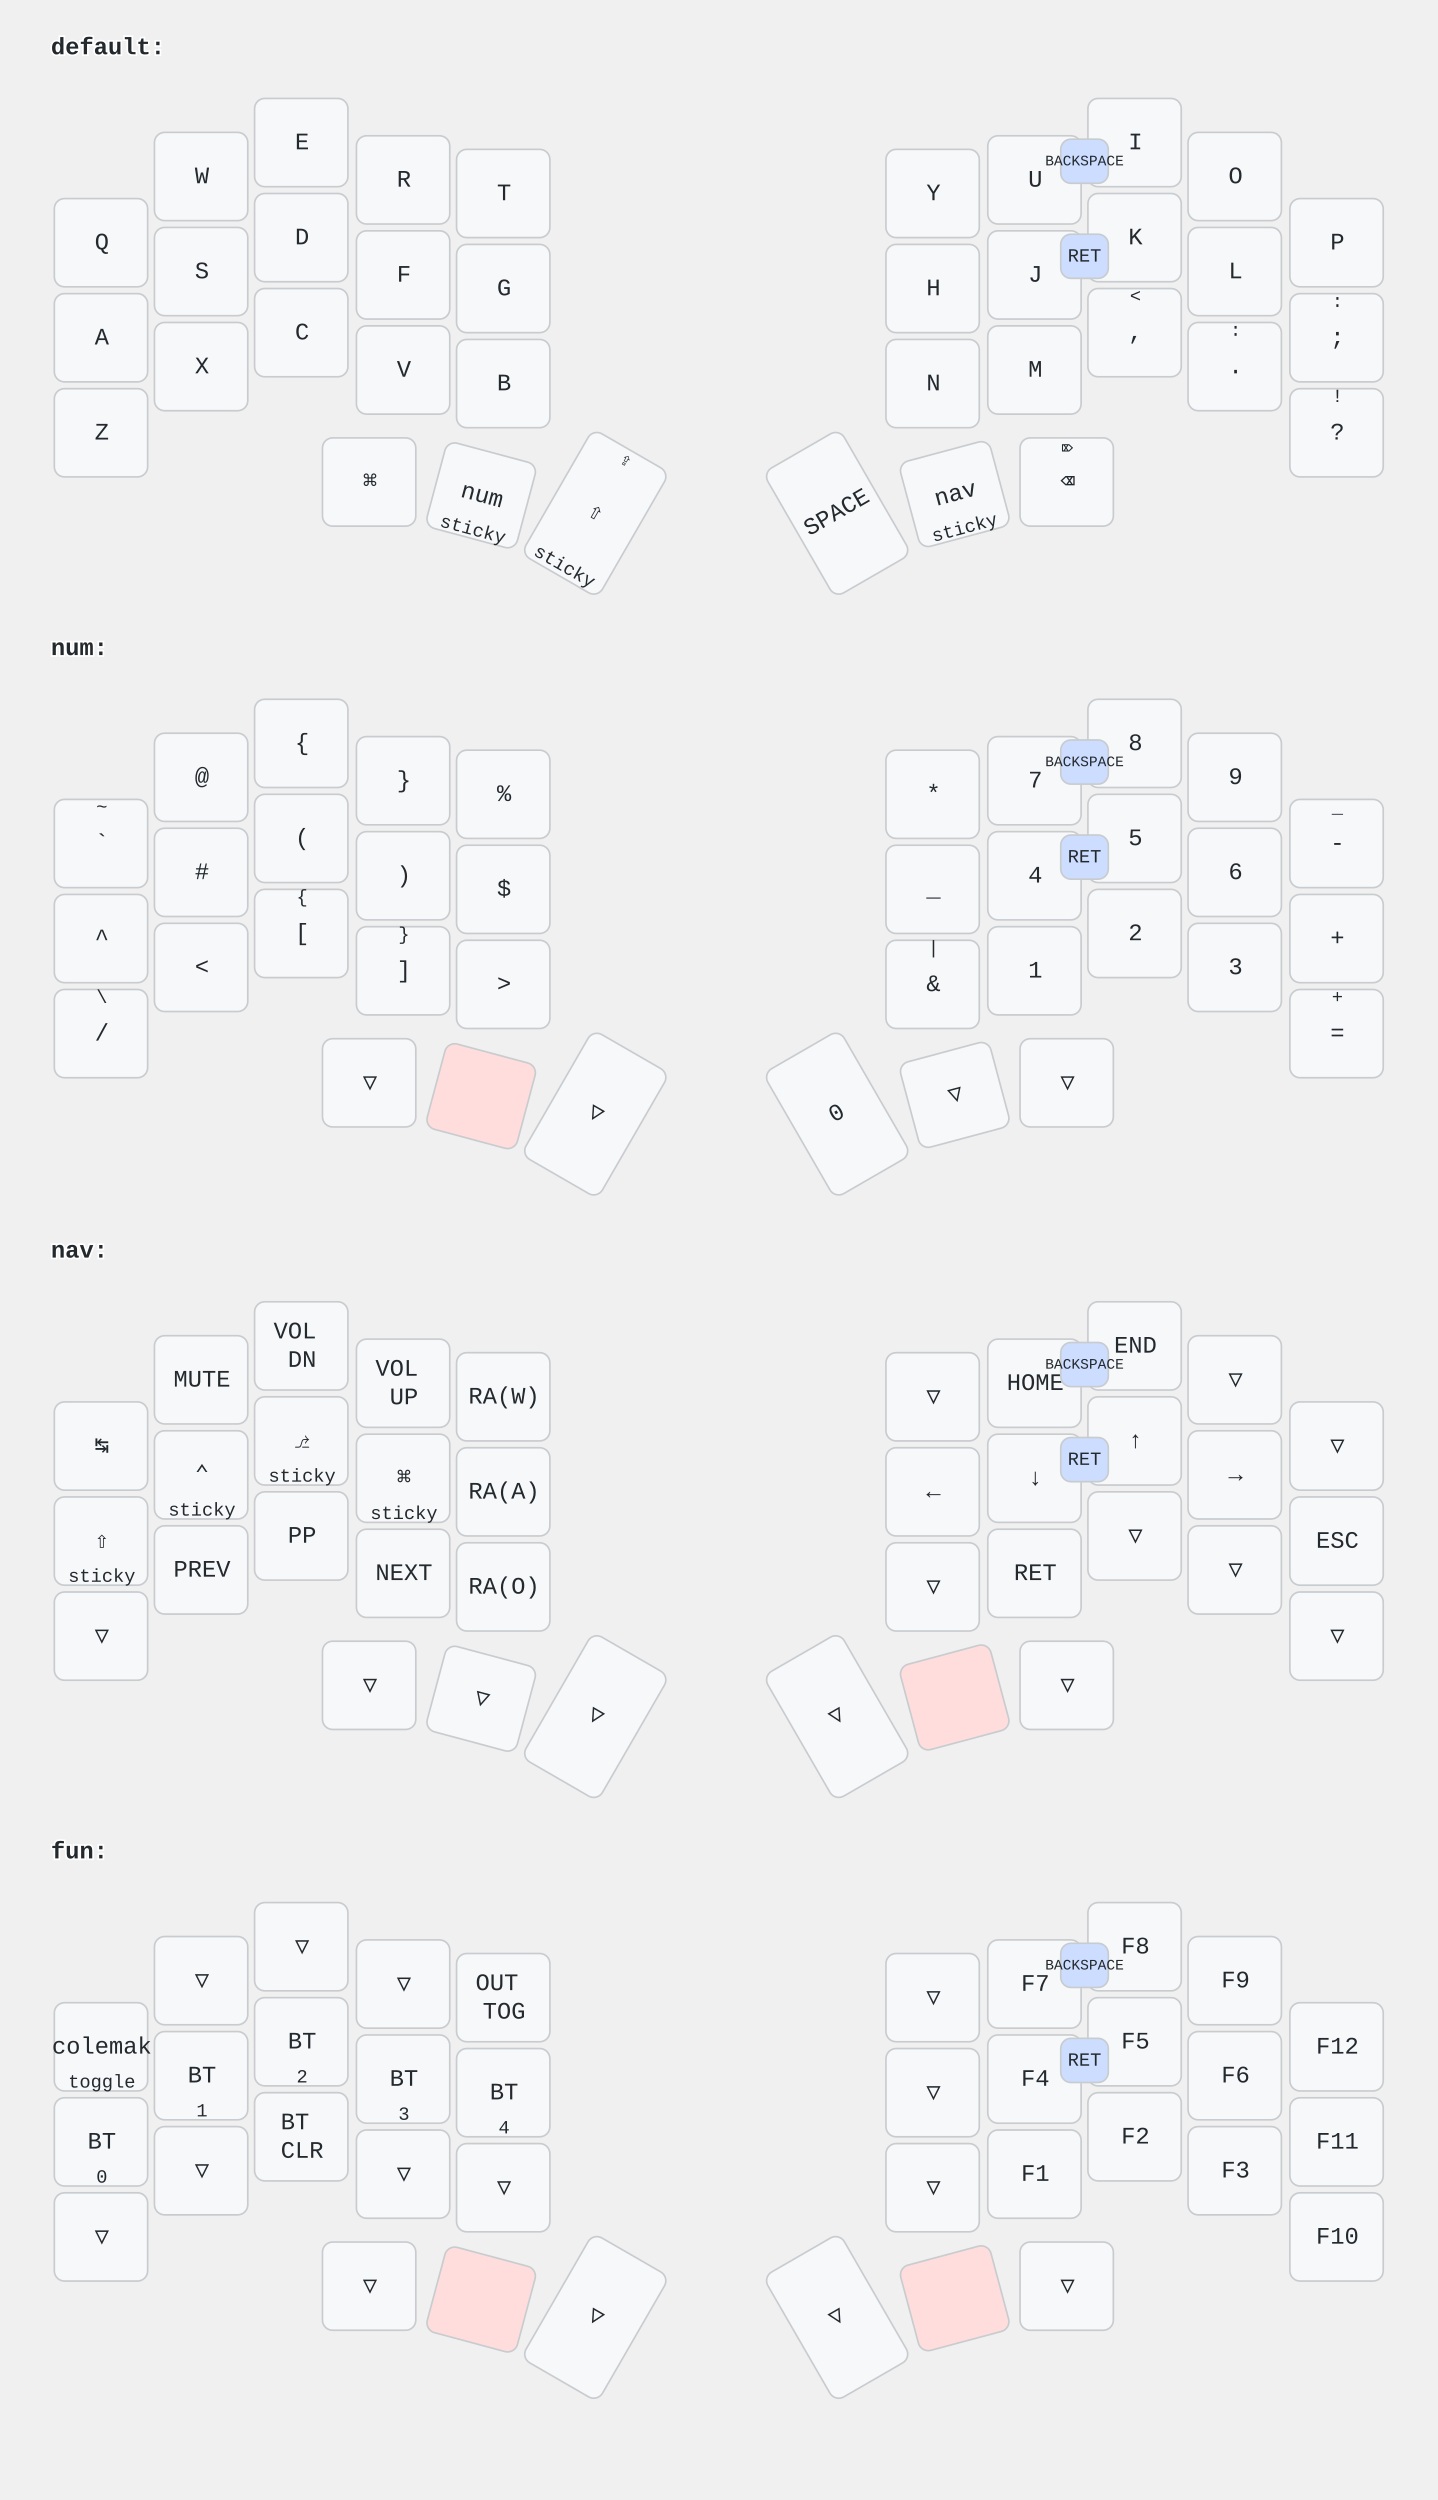
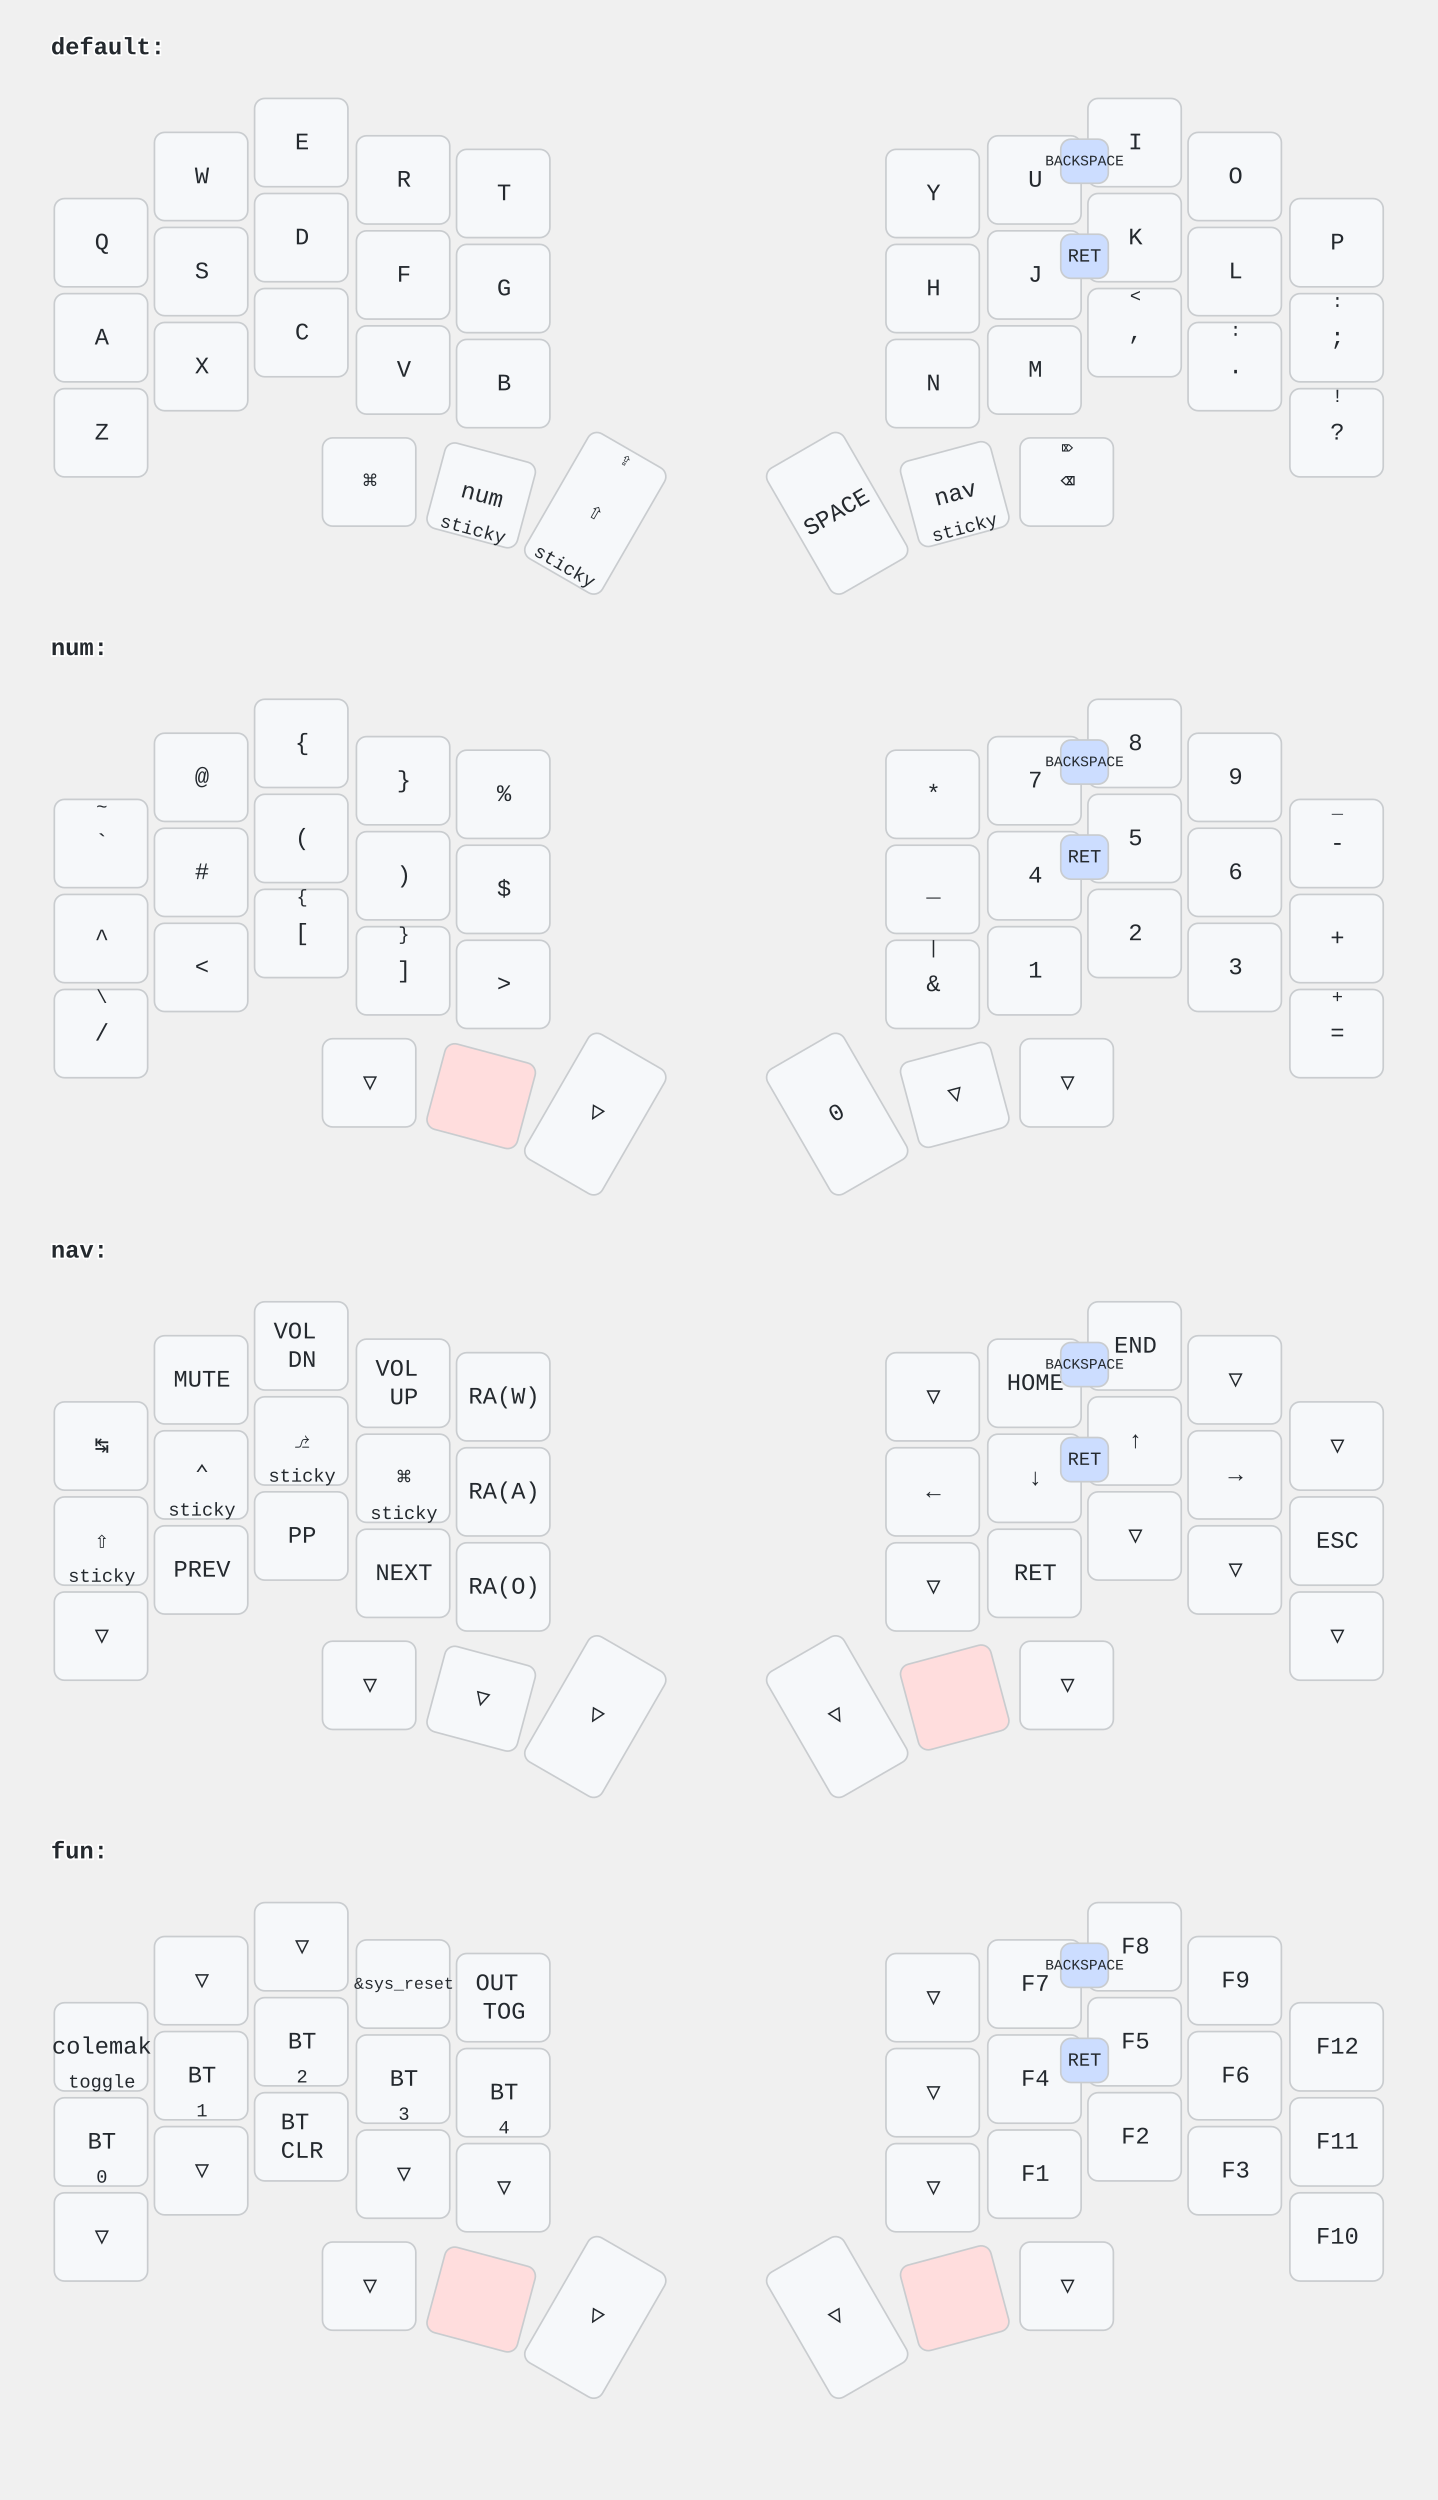
<svg xmlns="http://www.w3.org/2000/svg" width="847" height="1473" viewBox="0 0 847 1473" class="keymap">
  <style>/* font and background color specifications */
svg {
    font-family: SFMono-Regular,Consolas,Liberation Mono,Menlo,monospace;
    font-size: 14px;
    font-kerning: normal;
    text-rendering: optimizeLegibility;
    fill: #24292e;
}

/* default key styling */
rect {
    fill: #f6f8fa;
    stroke: #c9cccf;
    stroke-width: 1;
}

/* color accent for combo boxes */
rect.combo {
    fill: #cdf;
}

/* color accent for held keys */
rect.held, rect.combo.held {
    fill: #fdd;
}

/* color accent for ghost (optional) keys */
rect.ghost, rect.combo.ghost {
    fill: #ddd;
}

text {
    text-anchor: middle;
    dominant-baseline: middle;
}

/* styling for layer labels */
text.label {
    font-weight: bold;
    text-anchor: start;
    stroke: white;
    stroke-width: 2;
    paint-order: stroke;
}

/* styling for combo tap, and key hold/shifted label text */
text.combo, text.hold, text.shifted {
    font-size: 11px;
}

text.hold {
    text-anchor: middle;
    dominant-baseline: auto;
}

text.shifted {
    text-anchor: middle;
    dominant-baseline: hanging;
}

/* styling for hold/shifted label text in combo box */
text.combo.hold, text.combo.shifted {
    font-size: 8px;
}

/* styling for combo dendrons */
path {
    stroke-width: 1;
    stroke: gray;
    fill: none;
}
</style>
  <g transform="translate(30, 0)" class="layer-default">
    <text x="0" y="28" class="label">default:</text>
    <g transform="translate(0, 56)">
      <g transform="translate(30, 87)" class="key keypos-0">
        <rect rx="6" ry="6" x="-28" y="-26" width="55" height="52" class="key" />
        <text x="0" y="0" class="key tap">Q</text>
      </g>
      <g transform="translate(89, 48)" class="key keypos-1">
        <rect rx="6" ry="6" x="-28" y="-26" width="55" height="52" class="key" />
        <text x="0" y="0" class="key tap">W</text>
      </g>
      <g transform="translate(148, 28)" class="key keypos-2">
        <rect rx="6" ry="6" x="-28" y="-26" width="55" height="52" class="key" />
        <text x="0" y="0" class="key tap">E</text>
      </g>
      <g transform="translate(208, 50)" class="key keypos-3">
        <rect rx="6" ry="6" x="-28" y="-26" width="55" height="52" class="key" />
        <text x="0" y="0" class="key tap">R</text>
      </g>
      <g transform="translate(267, 58)" class="key keypos-4">
        <rect rx="6" ry="6" x="-28" y="-26" width="55" height="52" class="key" />
        <text x="0" y="0" class="key tap">T</text>
      </g>
      <g transform="translate(520, 58)" class="key keypos-5">
        <rect rx="6" ry="6" x="-28" y="-26" width="55" height="52" class="key" />
        <text x="0" y="0" class="key tap">Y</text>
      </g>
      <g transform="translate(580, 50)" class="key keypos-6">
        <rect rx="6" ry="6" x="-28" y="-26" width="55" height="52" class="key" />
        <text x="0" y="0" class="key tap">U</text>
      </g>
      <g transform="translate(639, 28)" class="key keypos-7">
        <rect rx="6" ry="6" x="-28" y="-26" width="55" height="52" class="key" />
        <text x="0" y="0" class="key tap">I</text>
      </g>
      <g transform="translate(698, 48)" class="key keypos-8">
        <rect rx="6" ry="6" x="-28" y="-26" width="55" height="52" class="key" />
        <text x="0" y="0" class="key tap">O</text>
      </g>
      <g transform="translate(758, 87)" class="key keypos-9">
        <rect rx="6" ry="6" x="-28" y="-26" width="55" height="52" class="key" />
        <text x="0" y="0" class="key tap">P</text>
      </g>
      <g transform="translate(30, 143)" class="key keypos-10">
        <rect rx="6" ry="6" x="-28" y="-26" width="55" height="52" class="key" />
        <text x="0" y="0" class="key tap">A</text>
      </g>
      <g transform="translate(89, 104)" class="key keypos-11">
        <rect rx="6" ry="6" x="-28" y="-26" width="55" height="52" class="key" />
        <text x="0" y="0" class="key tap">S</text>
      </g>
      <g transform="translate(148, 84)" class="key keypos-12">
        <rect rx="6" ry="6" x="-28" y="-26" width="55" height="52" class="key" />
        <text x="0" y="0" class="key tap">D</text>
      </g>
      <g transform="translate(208, 106)" class="key keypos-13">
        <rect rx="6" ry="6" x="-28" y="-26" width="55" height="52" class="key" />
        <text x="0" y="0" class="key tap">F</text>
      </g>
      <g transform="translate(267, 114)" class="key keypos-14">
        <rect rx="6" ry="6" x="-28" y="-26" width="55" height="52" class="key" />
        <text x="0" y="0" class="key tap">G</text>
      </g>
      <g transform="translate(520, 114)" class="key keypos-15">
        <rect rx="6" ry="6" x="-28" y="-26" width="55" height="52" class="key" />
        <text x="0" y="0" class="key tap">H</text>
      </g>
      <g transform="translate(580, 106)" class="key keypos-16">
        <rect rx="6" ry="6" x="-28" y="-26" width="55" height="52" class="key" />
        <text x="0" y="0" class="key tap">J</text>
      </g>
      <g transform="translate(639, 84)" class="key keypos-17">
        <rect rx="6" ry="6" x="-28" y="-26" width="55" height="52" class="key" />
        <text x="0" y="0" class="key tap">K</text>
      </g>
      <g transform="translate(698, 104)" class="key keypos-18">
        <rect rx="6" ry="6" x="-28" y="-26" width="55" height="52" class="key" />
        <text x="0" y="0" class="key tap">L</text>
      </g>
      <g transform="translate(758, 143)" class="key keypos-19">
        <rect rx="6" ry="6" x="-28" y="-26" width="55" height="52" class="key" />
        <text x="0" y="0" class="key tap">;</text>
        <text x="0" y="-24" class="key shifted">:</text>
      </g>
      <g transform="translate(30, 199)" class="key keypos-20">
        <rect rx="6" ry="6" x="-28" y="-26" width="55" height="52" class="key" />
        <text x="0" y="0" class="key tap">Z</text>
      </g>
      <g transform="translate(89, 160)" class="key keypos-21">
        <rect rx="6" ry="6" x="-28" y="-26" width="55" height="52" class="key" />
        <text x="0" y="0" class="key tap">X</text>
      </g>
      <g transform="translate(148, 140)" class="key keypos-22">
        <rect rx="6" ry="6" x="-28" y="-26" width="55" height="52" class="key" />
        <text x="0" y="0" class="key tap">C</text>
      </g>
      <g transform="translate(208, 162)" class="key keypos-23">
        <rect rx="6" ry="6" x="-28" y="-26" width="55" height="52" class="key" />
        <text x="0" y="0" class="key tap">V</text>
      </g>
      <g transform="translate(267, 170)" class="key keypos-24">
        <rect rx="6" ry="6" x="-28" y="-26" width="55" height="52" class="key" />
        <text x="0" y="0" class="key tap">B</text>
      </g>
      <g transform="translate(520, 170)" class="key keypos-25">
        <rect rx="6" ry="6" x="-28" y="-26" width="55" height="52" class="key" />
        <text x="0" y="0" class="key tap">N</text>
      </g>
      <g transform="translate(580, 162)" class="key keypos-26">
        <rect rx="6" ry="6" x="-28" y="-26" width="55" height="52" class="key" />
        <text x="0" y="0" class="key tap">M</text>
      </g>
      <g transform="translate(639, 140)" class="key keypos-27">
        <rect rx="6" ry="6" x="-28" y="-26" width="55" height="52" class="key" />
        <text x="0" y="0" class="key tap">,</text>
        <text x="0" y="-24" class="key shifted">&lt;</text>
      </g>
      <g transform="translate(698, 160)" class="key keypos-28">
        <rect rx="6" ry="6" x="-28" y="-26" width="55" height="52" class="key" />
        <text x="0" y="0" class="key tap">.</text>
        <text x="0" y="-24" class="key shifted">:</text>
      </g>
      <g transform="translate(758, 199)" class="key keypos-29">
        <rect rx="6" ry="6" x="-28" y="-26" width="55" height="52" class="key" />
        <text x="0" y="0" class="key tap">?</text>
        <text x="0" y="-24" class="key shifted">!</text>
      </g>
      <g transform="translate(188, 228)" class="key keypos-30">
        <rect rx="6" ry="6" x="-28" y="-26" width="55" height="52" class="key" />
        <text x="0" y="0" class="key tap">⌘</text>
      </g>
      <g transform="translate(254, 236) rotate(15.0)" class="key keypos-31">
        <rect rx="6" ry="6" x="-28" y="-26" width="55" height="52" class="key" />
        <text x="0" y="0" class="key tap">num</text>
        <text x="0" y="24" class="key hold">sticky</text>
      </g>
      <g transform="translate(321, 246) rotate(30.0)" class="key keypos-32">
        <rect rx="6" ry="6" x="-26" y="-42" width="52" height="85" class="key" />
        <text x="0" y="0" class="key tap">⇧</text>
        <text x="0" y="40" class="key hold">sticky</text>
        <text x="0" y="-40" class="key shifted">⇪</text>
      </g>
      <g transform="translate(463, 246) rotate(-30.0)" class="key keypos-33">
        <rect rx="6" ry="6" x="-26" y="-42" width="52" height="85" class="key" />
        <text x="0" y="0" class="key tap">SPACE</text>
      </g>
      <g transform="translate(533, 235) rotate(-15.0)" class="key keypos-34">
        <rect rx="6" ry="6" x="-28" y="-26" width="55" height="52" class="key" />
        <text x="0" y="0" class="key tap">nav</text>
        <text x="0" y="24" class="key hold">sticky</text>
      </g>
      <g transform="translate(599, 228)" class="key keypos-35">
        <rect rx="6" ry="6" x="-28" y="-26" width="55" height="52" class="key" />
        <text x="0" y="0" class="key tap">⌫</text>
        <text x="0" y="-24" class="key shifted">⌦</text>
      </g>
      <g class="combo combopos-0">
        <rect rx="6" ry="6" x="595" y="82" width="28" height="26" class="combo" />
        <text x="609" y="95" class="combo tap">RET</text>
      </g>
      <g class="combo combopos-1">
        <rect rx="6" ry="6" x="595" y="26" width="28" height="26" class="combo" />
        <text x="609" y="39" class="combo tap">
          <tspan style="font-size: 78%">BACKSPACE</tspan>
        </text>
      </g>
    </g>
  </g>
  <g transform="translate(30, 354)" class="layer-num">
    <text x="0" y="28" class="label">num:</text>
    <g transform="translate(0, 56)">
      <g transform="translate(30, 87)" class="key keypos-0">
        <rect rx="6" ry="6" x="-28" y="-26" width="55" height="52" class="key" />
        <text x="0" y="0" class="key tap">`</text>
        <text x="0" y="-24" class="key shifted">~</text>
      </g>
      <g transform="translate(89, 48)" class="key keypos-1">
        <rect rx="6" ry="6" x="-28" y="-26" width="55" height="52" class="key" />
        <text x="0" y="0" class="key tap">@</text>
      </g>
      <g transform="translate(148, 28)" class="key keypos-2">
        <rect rx="6" ry="6" x="-28" y="-26" width="55" height="52" class="key" />
        <text x="0" y="0" class="key tap">{</text>
      </g>
      <g transform="translate(208, 50)" class="key keypos-3">
        <rect rx="6" ry="6" x="-28" y="-26" width="55" height="52" class="key" />
        <text x="0" y="0" class="key tap">}</text>
      </g>
      <g transform="translate(267, 58)" class="key keypos-4">
        <rect rx="6" ry="6" x="-28" y="-26" width="55" height="52" class="key" />
        <text x="0" y="0" class="key tap">%</text>
      </g>
      <g transform="translate(520, 58)" class="key keypos-5">
        <rect rx="6" ry="6" x="-28" y="-26" width="55" height="52" class="key" />
        <text x="0" y="0" class="key tap">*</text>
      </g>
      <g transform="translate(580, 50)" class="key keypos-6">
        <rect rx="6" ry="6" x="-28" y="-26" width="55" height="52" class="key" />
        <text x="0" y="0" class="key tap">7</text>
      </g>
      <g transform="translate(639, 28)" class="key keypos-7">
        <rect rx="6" ry="6" x="-28" y="-26" width="55" height="52" class="key" />
        <text x="0" y="0" class="key tap">8</text>
      </g>
      <g transform="translate(698, 48)" class="key keypos-8">
        <rect rx="6" ry="6" x="-28" y="-26" width="55" height="52" class="key" />
        <text x="0" y="0" class="key tap">9</text>
      </g>
      <g transform="translate(758, 87)" class="key keypos-9">
        <rect rx="6" ry="6" x="-28" y="-26" width="55" height="52" class="key" />
        <text x="0" y="0" class="key tap">-</text>
        <text x="0" y="-24" class="key shifted">_</text>
      </g>
      <g transform="translate(30, 143)" class="key keypos-10">
        <rect rx="6" ry="6" x="-28" y="-26" width="55" height="52" class="key" />
        <text x="0" y="0" class="key tap">^</text>
      </g>
      <g transform="translate(89, 104)" class="key keypos-11">
        <rect rx="6" ry="6" x="-28" y="-26" width="55" height="52" class="key" />
        <text x="0" y="0" class="key tap">#</text>
      </g>
      <g transform="translate(148, 84)" class="key keypos-12">
        <rect rx="6" ry="6" x="-28" y="-26" width="55" height="52" class="key" />
        <text x="0" y="0" class="key tap">(</text>
      </g>
      <g transform="translate(208, 106)" class="key keypos-13">
        <rect rx="6" ry="6" x="-28" y="-26" width="55" height="52" class="key" />
        <text x="0" y="0" class="key tap">)</text>
      </g>
      <g transform="translate(267, 114)" class="key keypos-14">
        <rect rx="6" ry="6" x="-28" y="-26" width="55" height="52" class="key" />
        <text x="0" y="0" class="key tap">$</text>
      </g>
      <g transform="translate(520, 114)" class="key keypos-15">
        <rect rx="6" ry="6" x="-28" y="-26" width="55" height="52" class="key" />
        <text x="0" y="0" class="key tap">_</text>
      </g>
      <g transform="translate(580, 106)" class="key keypos-16">
        <rect rx="6" ry="6" x="-28" y="-26" width="55" height="52" class="key" />
        <text x="0" y="0" class="key tap">4</text>
      </g>
      <g transform="translate(639, 84)" class="key keypos-17">
        <rect rx="6" ry="6" x="-28" y="-26" width="55" height="52" class="key" />
        <text x="0" y="0" class="key tap">5</text>
      </g>
      <g transform="translate(698, 104)" class="key keypos-18">
        <rect rx="6" ry="6" x="-28" y="-26" width="55" height="52" class="key" />
        <text x="0" y="0" class="key tap">6</text>
      </g>
      <g transform="translate(758, 143)" class="key keypos-19">
        <rect rx="6" ry="6" x="-28" y="-26" width="55" height="52" class="key" />
        <text x="0" y="0" class="key tap">+</text>
      </g>
      <g transform="translate(30, 199)" class="key keypos-20">
        <rect rx="6" ry="6" x="-28" y="-26" width="55" height="52" class="key" />
        <text x="0" y="0" class="key tap">/</text>
        <text x="0" y="-24" class="key shifted">\</text>
      </g>
      <g transform="translate(89, 160)" class="key keypos-21">
        <rect rx="6" ry="6" x="-28" y="-26" width="55" height="52" class="key" />
        <text x="0" y="0" class="key tap">&lt;</text>
      </g>
      <g transform="translate(148, 140)" class="key keypos-22">
        <rect rx="6" ry="6" x="-28" y="-26" width="55" height="52" class="key" />
        <text x="0" y="0" class="key tap">[</text>
        <text x="0" y="-24" class="key shifted">{</text>
      </g>
      <g transform="translate(208, 162)" class="key keypos-23">
        <rect rx="6" ry="6" x="-28" y="-26" width="55" height="52" class="key" />
        <text x="0" y="0" class="key tap">]</text>
        <text x="0" y="-24" class="key shifted">}</text>
      </g>
      <g transform="translate(267, 170)" class="key keypos-24">
        <rect rx="6" ry="6" x="-28" y="-26" width="55" height="52" class="key" />
        <text x="0" y="0" class="key tap">&gt;</text>
      </g>
      <g transform="translate(520, 170)" class="key keypos-25">
        <rect rx="6" ry="6" x="-28" y="-26" width="55" height="52" class="key" />
        <text x="0" y="0" class="key tap">&amp;</text>
        <text x="0" y="-24" class="key shifted">|</text>
      </g>
      <g transform="translate(580, 162)" class="key keypos-26">
        <rect rx="6" ry="6" x="-28" y="-26" width="55" height="52" class="key" />
        <text x="0" y="0" class="key tap">1</text>
      </g>
      <g transform="translate(639, 140)" class="key keypos-27">
        <rect rx="6" ry="6" x="-28" y="-26" width="55" height="52" class="key" />
        <text x="0" y="0" class="key tap">2</text>
      </g>
      <g transform="translate(698, 160)" class="key keypos-28">
        <rect rx="6" ry="6" x="-28" y="-26" width="55" height="52" class="key" />
        <text x="0" y="0" class="key tap">3</text>
      </g>
      <g transform="translate(758, 199)" class="key keypos-29">
        <rect rx="6" ry="6" x="-28" y="-26" width="55" height="52" class="key" />
        <text x="0" y="0" class="key tap">=</text>
        <text x="0" y="-24" class="key shifted">+</text>
      </g>
      <g transform="translate(188, 228)" class="key trans keypos-30">
        <rect rx="6" ry="6" x="-28" y="-26" width="55" height="52" class="key trans" />
        <text x="0" y="0" class="key trans tap">▽</text>
      </g>
      <g transform="translate(254, 236) rotate(15.0)" class="key held keypos-31">
        <rect rx="6" ry="6" x="-28" y="-26" width="55" height="52" class="key held" />
      </g>
      <g transform="translate(321, 246) rotate(30.0)" class="key trans keypos-32">
        <rect rx="6" ry="6" x="-26" y="-42" width="52" height="85" class="key trans" />
        <text x="0" y="0" class="key trans tap">▽</text>
      </g>
      <g transform="translate(463, 246) rotate(-30.0)" class="key keypos-33">
        <rect rx="6" ry="6" x="-26" y="-42" width="52" height="85" class="key" />
        <text x="0" y="0" class="key tap">0</text>
      </g>
      <g transform="translate(533, 235) rotate(-15.0)" class="key trans keypos-34">
        <rect rx="6" ry="6" x="-28" y="-26" width="55" height="52" class="key trans" />
        <text x="0" y="0" class="key trans tap">▽</text>
      </g>
      <g transform="translate(599, 228)" class="key trans keypos-35">
        <rect rx="6" ry="6" x="-28" y="-26" width="55" height="52" class="key trans" />
        <text x="0" y="0" class="key trans tap">▽</text>
      </g>
      <g class="combo combopos-0">
        <rect rx="6" ry="6" x="595" y="82" width="28" height="26" class="combo" />
        <text x="609" y="95" class="combo tap">RET</text>
      </g>
      <g class="combo combopos-1">
        <rect rx="6" ry="6" x="595" y="26" width="28" height="26" class="combo" />
        <text x="609" y="39" class="combo tap">
          <tspan style="font-size: 78%">BACKSPACE</tspan>
        </text>
      </g>
    </g>
  </g>
  <g transform="translate(30, 709)" class="layer-nav">
    <text x="0" y="28" class="label">nav:</text>
    <g transform="translate(0, 56)">
      <g transform="translate(30, 87)" class="key keypos-0">
        <rect rx="6" ry="6" x="-28" y="-26" width="55" height="52" class="key" />
        <text x="0" y="0" class="key tap">↹</text>
      </g>
      <g transform="translate(89, 48)" class="key keypos-1">
        <rect rx="6" ry="6" x="-28" y="-26" width="55" height="52" class="key" />
        <text x="0" y="0" class="key tap">MUTE</text>
      </g>
      <g transform="translate(148, 28)" class="key keypos-2">
        <rect rx="6" ry="6" x="-28" y="-26" width="55" height="52" class="key" />
        <text x="0" y="0" class="key tap">
          <tspan x="0" dy="-0.6em">VOL</tspan>
          <tspan x="0" dy="1.2em">DN</tspan>
        </text>
      </g>
      <g transform="translate(208, 50)" class="key keypos-3">
        <rect rx="6" ry="6" x="-28" y="-26" width="55" height="52" class="key" />
        <text x="0" y="0" class="key tap">
          <tspan x="0" dy="-0.6em">VOL</tspan>
          <tspan x="0" dy="1.2em">UP</tspan>
        </text>
      </g>
      <g transform="translate(267, 58)" class="key keypos-4">
        <rect rx="6" ry="6" x="-28" y="-26" width="55" height="52" class="key" />
        <text x="0" y="0" class="key tap">RA(W)</text>
      </g>
      <g transform="translate(520, 58)" class="key trans keypos-5">
        <rect rx="6" ry="6" x="-28" y="-26" width="55" height="52" class="key trans" />
        <text x="0" y="0" class="key trans tap">▽</text>
      </g>
      <g transform="translate(580, 50)" class="key keypos-6">
        <rect rx="6" ry="6" x="-28" y="-26" width="55" height="52" class="key" />
        <text x="0" y="0" class="key tap">HOME</text>
      </g>
      <g transform="translate(639, 28)" class="key keypos-7">
        <rect rx="6" ry="6" x="-28" y="-26" width="55" height="52" class="key" />
        <text x="0" y="0" class="key tap">END</text>
      </g>
      <g transform="translate(698, 48)" class="key trans keypos-8">
        <rect rx="6" ry="6" x="-28" y="-26" width="55" height="52" class="key trans" />
        <text x="0" y="0" class="key trans tap">▽</text>
      </g>
      <g transform="translate(758, 87)" class="key trans keypos-9">
        <rect rx="6" ry="6" x="-28" y="-26" width="55" height="52" class="key trans" />
        <text x="0" y="0" class="key trans tap">▽</text>
      </g>
      <g transform="translate(30, 143)" class="key keypos-10">
        <rect rx="6" ry="6" x="-28" y="-26" width="55" height="52" class="key" />
        <text x="0" y="0" class="key tap">⇧</text>
        <text x="0" y="24" class="key hold">sticky</text>
      </g>
      <g transform="translate(89, 104)" class="key keypos-11">
        <rect rx="6" ry="6" x="-28" y="-26" width="55" height="52" class="key" />
        <text x="0" y="0" class="key tap">⌃</text>
        <text x="0" y="24" class="key hold">sticky</text>
      </g>
      <g transform="translate(148, 84)" class="key keypos-12">
        <rect rx="6" ry="6" x="-28" y="-26" width="55" height="52" class="key" />
        <text x="0" y="0" class="key tap">⎇</text>
        <text x="0" y="24" class="key hold">sticky</text>
      </g>
      <g transform="translate(208, 106)" class="key keypos-13">
        <rect rx="6" ry="6" x="-28" y="-26" width="55" height="52" class="key" />
        <text x="0" y="0" class="key tap">⌘</text>
        <text x="0" y="24" class="key hold">sticky</text>
      </g>
      <g transform="translate(267, 114)" class="key keypos-14">
        <rect rx="6" ry="6" x="-28" y="-26" width="55" height="52" class="key" />
        <text x="0" y="0" class="key tap">RA(A)</text>
      </g>
      <g transform="translate(520, 114)" class="key keypos-15">
        <rect rx="6" ry="6" x="-28" y="-26" width="55" height="52" class="key" />
        <text x="0" y="0" class="key tap">←</text>
      </g>
      <g transform="translate(580, 106)" class="key keypos-16">
        <rect rx="6" ry="6" x="-28" y="-26" width="55" height="52" class="key" />
        <text x="0" y="0" class="key tap">↓</text>
      </g>
      <g transform="translate(639, 84)" class="key keypos-17">
        <rect rx="6" ry="6" x="-28" y="-26" width="55" height="52" class="key" />
        <text x="0" y="0" class="key tap">↑</text>
      </g>
      <g transform="translate(698, 104)" class="key keypos-18">
        <rect rx="6" ry="6" x="-28" y="-26" width="55" height="52" class="key" />
        <text x="0" y="0" class="key tap">→</text>
      </g>
      <g transform="translate(758, 143)" class="key keypos-19">
        <rect rx="6" ry="6" x="-28" y="-26" width="55" height="52" class="key" />
        <text x="0" y="0" class="key tap">ESC</text>
      </g>
      <g transform="translate(30, 199)" class="key trans keypos-20">
        <rect rx="6" ry="6" x="-28" y="-26" width="55" height="52" class="key trans" />
        <text x="0" y="0" class="key trans tap">▽</text>
      </g>
      <g transform="translate(89, 160)" class="key keypos-21">
        <rect rx="6" ry="6" x="-28" y="-26" width="55" height="52" class="key" />
        <text x="0" y="0" class="key tap">PREV</text>
      </g>
      <g transform="translate(148, 140)" class="key keypos-22">
        <rect rx="6" ry="6" x="-28" y="-26" width="55" height="52" class="key" />
        <text x="0" y="0" class="key tap">PP</text>
      </g>
      <g transform="translate(208, 162)" class="key keypos-23">
        <rect rx="6" ry="6" x="-28" y="-26" width="55" height="52" class="key" />
        <text x="0" y="0" class="key tap">NEXT</text>
      </g>
      <g transform="translate(267, 170)" class="key keypos-24">
        <rect rx="6" ry="6" x="-28" y="-26" width="55" height="52" class="key" />
        <text x="0" y="0" class="key tap">RA(O)</text>
      </g>
      <g transform="translate(520, 170)" class="key trans keypos-25">
        <rect rx="6" ry="6" x="-28" y="-26" width="55" height="52" class="key trans" />
        <text x="0" y="0" class="key trans tap">▽</text>
      </g>
      <g transform="translate(580, 162)" class="key keypos-26">
        <rect rx="6" ry="6" x="-28" y="-26" width="55" height="52" class="key" />
        <text x="0" y="0" class="key tap">RET</text>
      </g>
      <g transform="translate(639, 140)" class="key trans keypos-27">
        <rect rx="6" ry="6" x="-28" y="-26" width="55" height="52" class="key trans" />
        <text x="0" y="0" class="key trans tap">▽</text>
      </g>
      <g transform="translate(698, 160)" class="key trans keypos-28">
        <rect rx="6" ry="6" x="-28" y="-26" width="55" height="52" class="key trans" />
        <text x="0" y="0" class="key trans tap">▽</text>
      </g>
      <g transform="translate(758, 199)" class="key trans keypos-29">
        <rect rx="6" ry="6" x="-28" y="-26" width="55" height="52" class="key trans" />
        <text x="0" y="0" class="key trans tap">▽</text>
      </g>
      <g transform="translate(188, 228)" class="key trans keypos-30">
        <rect rx="6" ry="6" x="-28" y="-26" width="55" height="52" class="key trans" />
        <text x="0" y="0" class="key trans tap">▽</text>
      </g>
      <g transform="translate(254, 236) rotate(15.0)" class="key trans keypos-31">
        <rect rx="6" ry="6" x="-28" y="-26" width="55" height="52" class="key trans" />
        <text x="0" y="0" class="key trans tap">▽</text>
      </g>
      <g transform="translate(321, 246) rotate(30.0)" class="key trans keypos-32">
        <rect rx="6" ry="6" x="-26" y="-42" width="52" height="85" class="key trans" />
        <text x="0" y="0" class="key trans tap">▽</text>
      </g>
      <g transform="translate(463, 246) rotate(-30.0)" class="key trans keypos-33">
        <rect rx="6" ry="6" x="-26" y="-42" width="52" height="85" class="key trans" />
        <text x="0" y="0" class="key trans tap">▽</text>
      </g>
      <g transform="translate(533, 235) rotate(-15.0)" class="key held keypos-34">
        <rect rx="6" ry="6" x="-28" y="-26" width="55" height="52" class="key held" />
      </g>
      <g transform="translate(599, 228)" class="key trans keypos-35">
        <rect rx="6" ry="6" x="-28" y="-26" width="55" height="52" class="key trans" />
        <text x="0" y="0" class="key trans tap">▽</text>
      </g>
      <g class="combo combopos-0">
        <rect rx="6" ry="6" x="595" y="82" width="28" height="26" class="combo" />
        <text x="609" y="95" class="combo tap">RET</text>
      </g>
      <g class="combo combopos-1">
        <rect rx="6" ry="6" x="595" y="26" width="28" height="26" class="combo" />
        <text x="609" y="39" class="combo tap">
          <tspan style="font-size: 78%">BACKSPACE</tspan>
        </text>
      </g>
    </g>
  </g>
  <g transform="translate(30, 1063)" class="layer-fun">
    <text x="0" y="28" class="label">fun:</text>
    <g transform="translate(0, 56)">
      <g transform="translate(30, 87)" class="key keypos-0">
        <rect rx="6" ry="6" x="-28" y="-26" width="55" height="52" class="key" />
        <text x="0" y="0" class="key tap">colemak</text>
        <text x="0" y="24" class="key hold">toggle</text>
      </g>
      <g transform="translate(89, 48)" class="key trans keypos-1">
        <rect rx="6" ry="6" x="-28" y="-26" width="55" height="52" class="key trans" />
        <text x="0" y="0" class="key trans tap">▽</text>
      </g>
      <g transform="translate(148, 28)" class="key trans keypos-2">
        <rect rx="6" ry="6" x="-28" y="-26" width="55" height="52" class="key trans" />
        <text x="0" y="0" class="key trans tap">▽</text>
      </g>
-       <g transform="translate(208, 50)" class="key trans keypos-3">
-         <rect rx="6" ry="6" x="-28" y="-26" width="55" height="52" class="key trans" />
-         <text x="0" y="0" class="key trans tap">▽</text>
+       <g transform="translate(208, 50)" class="key keypos-3">
+         <rect rx="6" ry="6" x="-28" y="-26" width="55" height="52" class="key" />
+         <text x="0" y="0" class="key tap">
+           <tspan style="font-size: 70%">&amp;sys_reset</tspan>
+         </text>
      </g>
      <g transform="translate(267, 58)" class="key keypos-4">
        <rect rx="6" ry="6" x="-28" y="-26" width="55" height="52" class="key" />
        <text x="0" y="0" class="key tap">
          <tspan x="0" dy="-0.6em">OUT</tspan>
          <tspan x="0" dy="1.2em">TOG</tspan>
        </text>
      </g>
      <g transform="translate(520, 58)" class="key trans keypos-5">
        <rect rx="6" ry="6" x="-28" y="-26" width="55" height="52" class="key trans" />
        <text x="0" y="0" class="key trans tap">▽</text>
      </g>
      <g transform="translate(580, 50)" class="key keypos-6">
        <rect rx="6" ry="6" x="-28" y="-26" width="55" height="52" class="key" />
        <text x="0" y="0" class="key tap">F7</text>
      </g>
      <g transform="translate(639, 28)" class="key keypos-7">
        <rect rx="6" ry="6" x="-28" y="-26" width="55" height="52" class="key" />
        <text x="0" y="0" class="key tap">F8</text>
      </g>
      <g transform="translate(698, 48)" class="key keypos-8">
        <rect rx="6" ry="6" x="-28" y="-26" width="55" height="52" class="key" />
        <text x="0" y="0" class="key tap">F9</text>
      </g>
      <g transform="translate(758, 87)" class="key keypos-9">
        <rect rx="6" ry="6" x="-28" y="-26" width="55" height="52" class="key" />
        <text x="0" y="0" class="key tap">F12</text>
      </g>
      <g transform="translate(30, 143)" class="key keypos-10">
        <rect rx="6" ry="6" x="-28" y="-26" width="55" height="52" class="key" />
        <text x="0" y="0" class="key tap">BT</text>
        <text x="0" y="24" class="key hold">0</text>
      </g>
      <g transform="translate(89, 104)" class="key keypos-11">
        <rect rx="6" ry="6" x="-28" y="-26" width="55" height="52" class="key" />
        <text x="0" y="0" class="key tap">BT</text>
        <text x="0" y="24" class="key hold">1</text>
      </g>
      <g transform="translate(148, 84)" class="key keypos-12">
        <rect rx="6" ry="6" x="-28" y="-26" width="55" height="52" class="key" />
        <text x="0" y="0" class="key tap">BT</text>
        <text x="0" y="24" class="key hold">2</text>
      </g>
      <g transform="translate(208, 106)" class="key keypos-13">
        <rect rx="6" ry="6" x="-28" y="-26" width="55" height="52" class="key" />
        <text x="0" y="0" class="key tap">BT</text>
        <text x="0" y="24" class="key hold">3</text>
      </g>
      <g transform="translate(267, 114)" class="key keypos-14">
        <rect rx="6" ry="6" x="-28" y="-26" width="55" height="52" class="key" />
        <text x="0" y="0" class="key tap">BT</text>
        <text x="0" y="24" class="key hold">4</text>
      </g>
      <g transform="translate(520, 114)" class="key trans keypos-15">
        <rect rx="6" ry="6" x="-28" y="-26" width="55" height="52" class="key trans" />
        <text x="0" y="0" class="key trans tap">▽</text>
      </g>
      <g transform="translate(580, 106)" class="key keypos-16">
        <rect rx="6" ry="6" x="-28" y="-26" width="55" height="52" class="key" />
        <text x="0" y="0" class="key tap">F4</text>
      </g>
      <g transform="translate(639, 84)" class="key keypos-17">
        <rect rx="6" ry="6" x="-28" y="-26" width="55" height="52" class="key" />
        <text x="0" y="0" class="key tap">F5</text>
      </g>
      <g transform="translate(698, 104)" class="key keypos-18">
        <rect rx="6" ry="6" x="-28" y="-26" width="55" height="52" class="key" />
        <text x="0" y="0" class="key tap">F6</text>
      </g>
      <g transform="translate(758, 143)" class="key keypos-19">
        <rect rx="6" ry="6" x="-28" y="-26" width="55" height="52" class="key" />
        <text x="0" y="0" class="key tap">F11</text>
      </g>
      <g transform="translate(30, 199)" class="key trans keypos-20">
        <rect rx="6" ry="6" x="-28" y="-26" width="55" height="52" class="key trans" />
        <text x="0" y="0" class="key trans tap">▽</text>
      </g>
      <g transform="translate(89, 160)" class="key trans keypos-21">
        <rect rx="6" ry="6" x="-28" y="-26" width="55" height="52" class="key trans" />
        <text x="0" y="0" class="key trans tap">▽</text>
      </g>
      <g transform="translate(148, 140)" class="key keypos-22">
        <rect rx="6" ry="6" x="-28" y="-26" width="55" height="52" class="key" />
        <text x="0" y="0" class="key tap">
          <tspan x="0" dy="-0.6em">BT</tspan>
          <tspan x="0" dy="1.2em">CLR</tspan>
        </text>
      </g>
      <g transform="translate(208, 162)" class="key trans keypos-23">
        <rect rx="6" ry="6" x="-28" y="-26" width="55" height="52" class="key trans" />
        <text x="0" y="0" class="key trans tap">▽</text>
      </g>
      <g transform="translate(267, 170)" class="key trans keypos-24">
        <rect rx="6" ry="6" x="-28" y="-26" width="55" height="52" class="key trans" />
        <text x="0" y="0" class="key trans tap">▽</text>
      </g>
      <g transform="translate(520, 170)" class="key trans keypos-25">
        <rect rx="6" ry="6" x="-28" y="-26" width="55" height="52" class="key trans" />
        <text x="0" y="0" class="key trans tap">▽</text>
      </g>
      <g transform="translate(580, 162)" class="key keypos-26">
        <rect rx="6" ry="6" x="-28" y="-26" width="55" height="52" class="key" />
        <text x="0" y="0" class="key tap">F1</text>
      </g>
      <g transform="translate(639, 140)" class="key keypos-27">
        <rect rx="6" ry="6" x="-28" y="-26" width="55" height="52" class="key" />
        <text x="0" y="0" class="key tap">F2</text>
      </g>
      <g transform="translate(698, 160)" class="key keypos-28">
        <rect rx="6" ry="6" x="-28" y="-26" width="55" height="52" class="key" />
        <text x="0" y="0" class="key tap">F3</text>
      </g>
      <g transform="translate(758, 199)" class="key keypos-29">
        <rect rx="6" ry="6" x="-28" y="-26" width="55" height="52" class="key" />
        <text x="0" y="0" class="key tap">F10</text>
      </g>
      <g transform="translate(188, 228)" class="key trans keypos-30">
        <rect rx="6" ry="6" x="-28" y="-26" width="55" height="52" class="key trans" />
        <text x="0" y="0" class="key trans tap">▽</text>
      </g>
      <g transform="translate(254, 236) rotate(15.0)" class="key held keypos-31">
        <rect rx="6" ry="6" x="-28" y="-26" width="55" height="52" class="key held" />
      </g>
      <g transform="translate(321, 246) rotate(30.0)" class="key trans keypos-32">
        <rect rx="6" ry="6" x="-26" y="-42" width="52" height="85" class="key trans" />
        <text x="0" y="0" class="key trans tap">▽</text>
      </g>
      <g transform="translate(463, 246) rotate(-30.0)" class="key trans keypos-33">
        <rect rx="6" ry="6" x="-26" y="-42" width="52" height="85" class="key trans" />
        <text x="0" y="0" class="key trans tap">▽</text>
      </g>
      <g transform="translate(533, 235) rotate(-15.0)" class="key held keypos-34">
        <rect rx="6" ry="6" x="-28" y="-26" width="55" height="52" class="key held" />
      </g>
      <g transform="translate(599, 228)" class="key trans keypos-35">
        <rect rx="6" ry="6" x="-28" y="-26" width="55" height="52" class="key trans" />
        <text x="0" y="0" class="key trans tap">▽</text>
      </g>
      <g class="combo combopos-0">
        <rect rx="6" ry="6" x="595" y="82" width="28" height="26" class="combo" />
        <text x="609" y="95" class="combo tap">RET</text>
      </g>
      <g class="combo combopos-1">
        <rect rx="6" ry="6" x="595" y="26" width="28" height="26" class="combo" />
        <text x="609" y="39" class="combo tap">
          <tspan style="font-size: 78%">BACKSPACE</tspan>
        </text>
      </g>
    </g>
  </g>
</svg>
